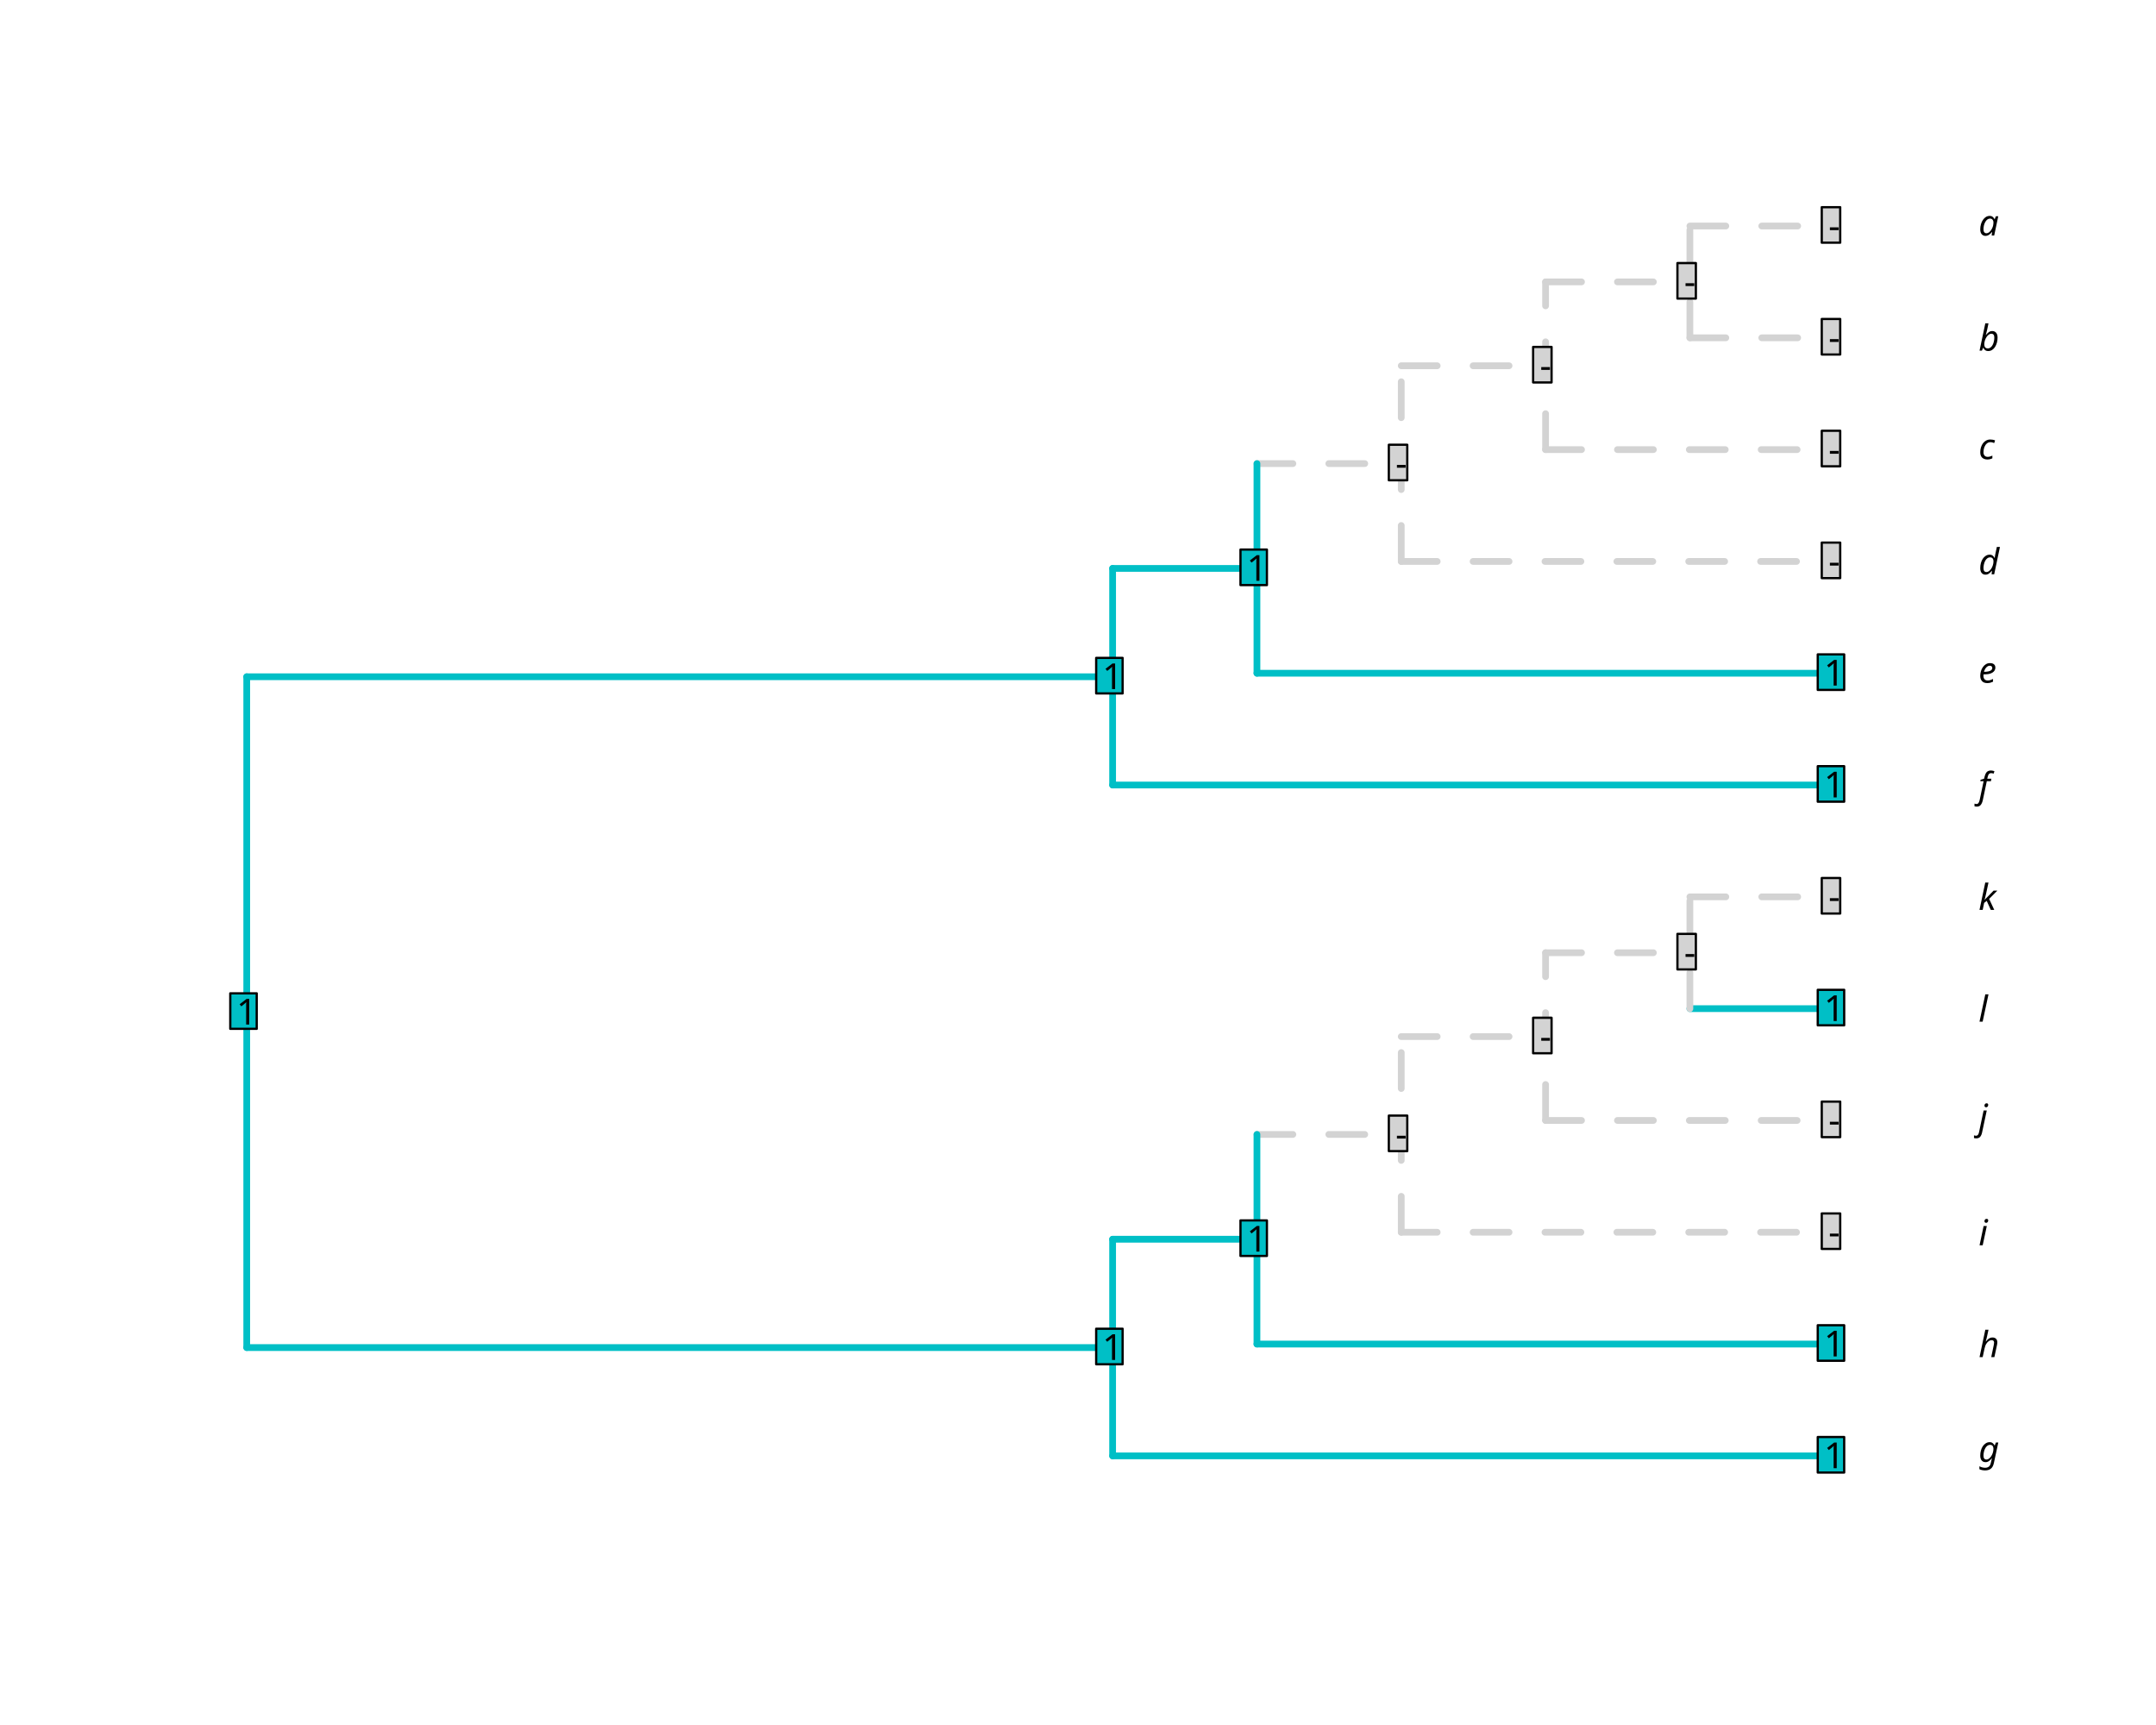
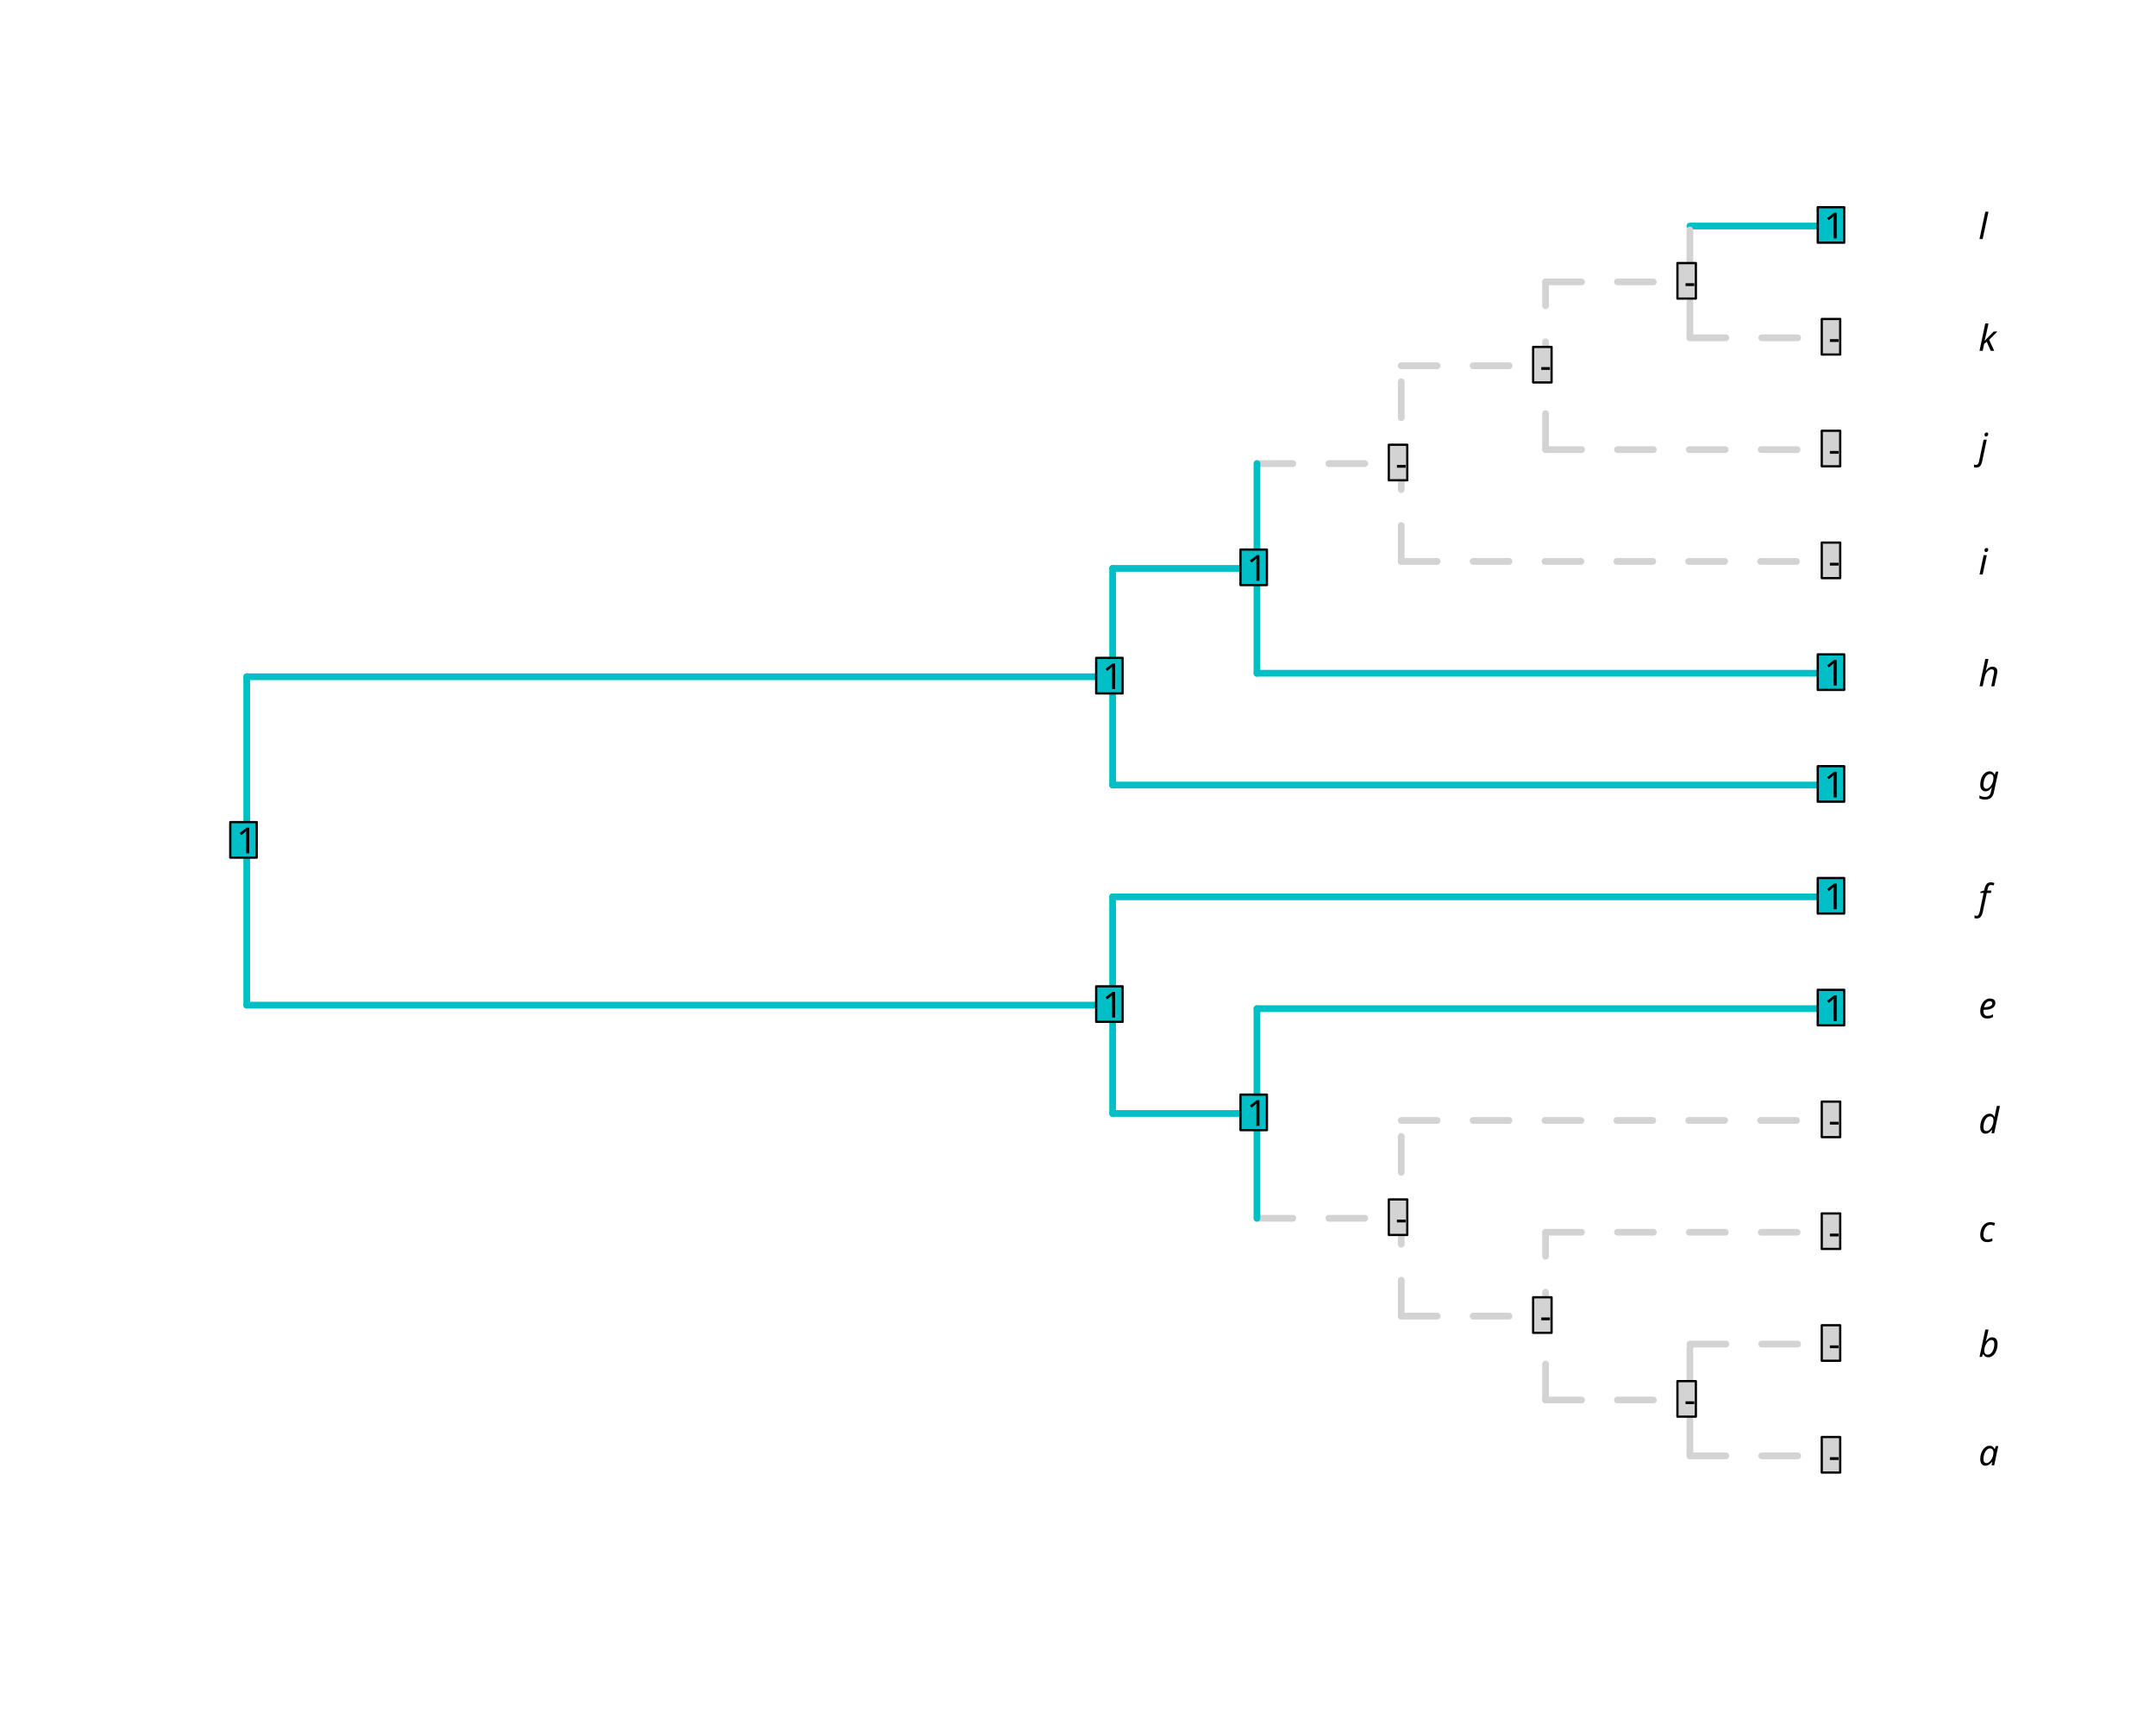
<svg xmlns="http://www.w3.org/2000/svg" class="svglite" data-engine-version="2.0" width="720.00pt" height="576.00pt" viewBox="0 0 720.00 576.00">
  <defs>
    <style type="text/css">
    .svglite line, .svglite polyline, .svglite polygon, .svglite path, .svglite rect, .svglite circle {
      fill: none;
      stroke: #000000;
      stroke-linecap: round;
      stroke-linejoin: round;
      stroke-miterlimit: 10.00;
    }
  </style>
  </defs>
  <rect width="100%" height="100%" style="stroke: none; fill: #FFFFFF;" />
  <defs>
    <clipPath id="cpMC4wMHw3MjAuMDB8MC4wMHw1NzYuMDA=">
      <rect x="0.00" y="0.00" width="720.00" height="576.00" />
    </clipPath>
  </defs>
  <g clip-path="url(#cpMC4wMHw3MjAuMDB8MC4wMHw1NzYuMDA=)">
</g>
  <defs>
    <clipPath id="cpNTkuMDR8Njg5Ljc2fDU5LjA0fDUwMi41Ng==">
      <rect x="59.04" y="59.04" width="630.72" height="443.52" />
    </clipPath>
  </defs>
  <g clip-path="url(#cpNTkuMDR8Njg5Ljc2fDU5LjA0fDUwMi41Ng==)">
-     <line x1="82.40" y1="449.97" x2="371.56" y2="449.97" style="stroke-width: 2.25; stroke: #00BFC6;" />
-     <line x1="371.56" y1="486.13" x2="612.54" y2="486.13" style="stroke-width: 2.25; stroke: #00BFC6;" />
-     <line x1="371.56" y1="413.80" x2="419.76" y2="413.80" style="stroke-width: 2.25; stroke: #00BFC6;" />
-     <line x1="419.76" y1="448.80" x2="612.54" y2="448.80" style="stroke-width: 2.25; stroke: #00BFC6;" />
-     <line x1="419.76" y1="378.80" x2="467.95" y2="378.80" style="stroke-width: 2.25; stroke: #D3D3D3; stroke-dasharray: 12.00,12.00;" />
-     <line x1="467.95" y1="411.47" x2="612.54" y2="411.47" style="stroke-width: 2.25; stroke: #D3D3D3; stroke-dasharray: 12.00,12.00;" />
-     <line x1="467.95" y1="346.13" x2="516.15" y2="346.13" style="stroke-width: 2.25; stroke: #D3D3D3; stroke-dasharray: 12.00,12.00;" />
-     <line x1="516.15" y1="374.13" x2="612.54" y2="374.13" style="stroke-width: 2.25; stroke: #D3D3D3; stroke-dasharray: 12.00,12.00;" />
-     <line x1="516.15" y1="318.13" x2="564.34" y2="318.13" style="stroke-width: 2.25; stroke: #D3D3D3; stroke-dasharray: 12.00,12.00;" />
-     <line x1="564.34" y1="336.80" x2="612.54" y2="336.80" style="stroke-width: 2.25; stroke: #00BFC6;" />
-     <line x1="564.34" y1="299.47" x2="612.54" y2="299.47" style="stroke-width: 2.25; stroke: #D3D3D3; stroke-dasharray: 12.00,12.00;" />
+     <line x1="82.40" y1="335.63" x2="371.56" y2="335.63" style="stroke-width: 2.25; stroke: #00BFC6;" />
+     <line x1="371.56" y1="371.80" x2="419.76" y2="371.80" style="stroke-width: 2.25; stroke: #00BFC6;" />
+     <line x1="419.76" y1="406.80" x2="467.95" y2="406.80" style="stroke-width: 2.25; stroke: #D3D3D3; stroke-dasharray: 12.00,12.00;" />
+     <line x1="467.95" y1="439.47" x2="516.15" y2="439.47" style="stroke-width: 2.25; stroke: #D3D3D3; stroke-dasharray: 12.00,12.00;" />
+     <line x1="516.15" y1="467.47" x2="564.34" y2="467.47" style="stroke-width: 2.25; stroke: #D3D3D3; stroke-dasharray: 12.00,12.00;" />
+     <line x1="564.34" y1="486.13" x2="612.54" y2="486.13" style="stroke-width: 2.25; stroke: #D3D3D3; stroke-dasharray: 12.00,12.00;" />
+     <line x1="564.34" y1="448.80" x2="612.54" y2="448.80" style="stroke-width: 2.25; stroke: #D3D3D3; stroke-dasharray: 12.00,12.00;" />
+     <line x1="516.15" y1="411.47" x2="612.54" y2="411.47" style="stroke-width: 2.25; stroke: #D3D3D3; stroke-dasharray: 12.00,12.00;" />
+     <line x1="467.95" y1="374.13" x2="612.54" y2="374.13" style="stroke-width: 2.25; stroke: #D3D3D3; stroke-dasharray: 12.00,12.00;" />
+     <line x1="419.76" y1="336.80" x2="612.54" y2="336.80" style="stroke-width: 2.25; stroke: #00BFC6;" />
+     <line x1="371.56" y1="299.47" x2="612.54" y2="299.47" style="stroke-width: 2.25; stroke: #00BFC6;" />
    <line x1="82.40" y1="225.97" x2="371.56" y2="225.97" style="stroke-width: 2.25; stroke: #00BFC6;" />
    <line x1="371.56" y1="262.13" x2="612.54" y2="262.13" style="stroke-width: 2.25; stroke: #00BFC6;" />
    <line x1="371.56" y1="189.80" x2="419.76" y2="189.80" style="stroke-width: 2.25; stroke: #00BFC6;" />
    <line x1="419.76" y1="224.80" x2="612.54" y2="224.80" style="stroke-width: 2.25; stroke: #00BFC6;" />
    <line x1="419.76" y1="154.80" x2="467.95" y2="154.80" style="stroke-width: 2.25; stroke: #D3D3D3; stroke-dasharray: 12.00,12.00;" />
    <line x1="467.95" y1="187.47" x2="612.54" y2="187.47" style="stroke-width: 2.25; stroke: #D3D3D3; stroke-dasharray: 12.00,12.00;" />
    <line x1="467.95" y1="122.13" x2="516.15" y2="122.13" style="stroke-width: 2.25; stroke: #D3D3D3; stroke-dasharray: 12.00,12.00;" />
    <line x1="516.15" y1="150.13" x2="612.54" y2="150.13" style="stroke-width: 2.25; stroke: #D3D3D3; stroke-dasharray: 12.00,12.00;" />
    <line x1="516.15" y1="94.13" x2="564.34" y2="94.13" style="stroke-width: 2.25; stroke: #D3D3D3; stroke-dasharray: 12.00,12.00;" />
    <line x1="564.34" y1="112.80" x2="612.54" y2="112.80" style="stroke-width: 2.25; stroke: #D3D3D3; stroke-dasharray: 12.00,12.00;" />
-     <line x1="564.34" y1="75.47" x2="612.54" y2="75.47" style="stroke-width: 2.25; stroke: #D3D3D3; stroke-dasharray: 12.00,12.00;" />
-     <line x1="82.40" y1="449.97" x2="82.40" y2="225.97" style="stroke-width: 2.25; stroke: #00BFC6;" />
+     <line x1="564.34" y1="75.47" x2="612.54" y2="75.47" style="stroke-width: 2.25; stroke: #00BFC6;" />
+     <line x1="82.40" y1="335.63" x2="82.40" y2="225.97" style="stroke-width: 2.25; stroke: #00BFC6;" />
+     <line x1="371.56" y1="371.80" x2="371.56" y2="299.47" style="stroke-width: 2.25; stroke: #00BFC6;" />
+     <line x1="419.76" y1="406.80" x2="419.76" y2="336.80" style="stroke-width: 2.25; stroke: #00BFC6;" />
+     <line x1="467.95" y1="439.47" x2="467.95" y2="374.13" style="stroke-width: 2.25; stroke: #D3D3D3; stroke-dasharray: 12.00,12.00;" />
+     <line x1="516.15" y1="467.47" x2="516.15" y2="411.47" style="stroke-width: 2.25; stroke: #D3D3D3; stroke-dasharray: 12.00,12.00;" />
+     <line x1="564.34" y1="486.13" x2="564.34" y2="448.80" style="stroke-width: 2.25; stroke: #D3D3D3; stroke-dasharray: 12.00,12.00;" />
    <line x1="371.56" y1="262.13" x2="371.56" y2="189.80" style="stroke-width: 2.25; stroke: #00BFC6;" />
    <line x1="419.76" y1="224.80" x2="419.76" y2="154.80" style="stroke-width: 2.25; stroke: #00BFC6;" />
    <line x1="467.95" y1="187.47" x2="467.95" y2="122.13" style="stroke-width: 2.25; stroke: #D3D3D3; stroke-dasharray: 12.00,12.00;" />
    <line x1="516.15" y1="150.13" x2="516.15" y2="94.13" style="stroke-width: 2.25; stroke: #D3D3D3; stroke-dasharray: 12.00,12.00;" />
    <line x1="564.34" y1="112.80" x2="564.34" y2="75.47" style="stroke-width: 2.25; stroke: #D3D3D3; stroke-dasharray: 12.00,12.00;" />
-     <line x1="371.56" y1="486.13" x2="371.56" y2="413.80" style="stroke-width: 2.25; stroke: #00BFC6;" />
-     <line x1="419.76" y1="448.80" x2="419.76" y2="378.80" style="stroke-width: 2.25; stroke: #00BFC6;" />
-     <line x1="467.95" y1="411.47" x2="467.95" y2="346.13" style="stroke-width: 2.25; stroke: #D3D3D3; stroke-dasharray: 12.00,12.00;" />
-     <line x1="516.15" y1="374.13" x2="516.15" y2="318.13" style="stroke-width: 2.25; stroke: #D3D3D3; stroke-dasharray: 12.00,12.00;" />
-     <line x1="564.34" y1="336.80" x2="564.34" y2="299.47" style="stroke-width: 2.25; stroke: #D3D3D3; stroke-dasharray: 12.00,12.00;" />
-     <text x="660.73" y="78.64" style="font-size: 12.00px; font-style: italic; font-family: sans;" textLength="6.67px" lengthAdjust="spacingAndGlyphs">a</text>
-     <text x="660.73" y="117.09" style="font-size: 12.00px; font-style: italic; font-family: sans;" textLength="6.67px" lengthAdjust="spacingAndGlyphs">b</text>
-     <text x="660.73" y="153.30" style="font-size: 12.00px; font-style: italic; font-family: sans;" textLength="6.00px" lengthAdjust="spacingAndGlyphs">c</text>
-     <text x="660.73" y="191.76" style="font-size: 12.00px; font-style: italic; font-family: sans;" textLength="6.67px" lengthAdjust="spacingAndGlyphs">d</text>
-     <text x="660.73" y="227.97" style="font-size: 12.00px; font-style: italic; font-family: sans;" textLength="6.67px" lengthAdjust="spacingAndGlyphs">e</text>
-     <text x="660.73" y="266.47" style="font-size: 12.00px; font-style: italic; font-family: sans;" textLength="3.33px" lengthAdjust="spacingAndGlyphs">f</text>
-     <text x="660.73" y="488.11" style="font-size: 12.00px; font-style: italic; font-family: sans;" textLength="6.67px" lengthAdjust="spacingAndGlyphs">g</text>
-     <text x="660.73" y="453.15" style="font-size: 12.00px; font-style: italic; font-family: sans;" textLength="6.67px" lengthAdjust="spacingAndGlyphs">h</text>
-     <text x="660.73" y="415.82" style="font-size: 12.00px; font-style: italic; font-family: sans;" textLength="2.66px" lengthAdjust="spacingAndGlyphs">i</text>
-     <text x="660.73" y="377.24" style="font-size: 12.00px; font-style: italic; font-family: sans;" textLength="2.66px" lengthAdjust="spacingAndGlyphs">j</text>
-     <text x="660.73" y="303.82" style="font-size: 12.00px; font-style: italic; font-family: sans;" textLength="6.00px" lengthAdjust="spacingAndGlyphs">k</text>
-     <text x="660.73" y="341.15" style="font-size: 12.00px; font-style: italic; font-family: sans;" textLength="2.66px" lengthAdjust="spacingAndGlyphs">l</text>
-     <rect x="608.38" y="69.18" width="6.16" height="11.86" style="stroke-width: 0.75; fill: #D3D3D3;" />
-     <rect x="608.38" y="106.51" width="6.16" height="11.86" style="stroke-width: 0.75; fill: #D3D3D3;" />
-     <rect x="608.38" y="143.84" width="6.16" height="11.86" style="stroke-width: 0.75; fill: #D3D3D3;" />
-     <rect x="608.38" y="181.18" width="6.16" height="11.86" style="stroke-width: 0.75; fill: #D3D3D3;" />
-     <rect x="607.04" y="218.51" width="8.83" height="11.86" style="stroke-width: 0.75; fill: #00BFC6;" />
-     <rect x="607.04" y="255.84" width="8.83" height="11.86" style="stroke-width: 0.75; fill: #00BFC6;" />
-     <rect x="607.04" y="479.84" width="8.83" height="11.86" style="stroke-width: 0.75; fill: #00BFC6;" />
-     <rect x="607.04" y="442.51" width="8.83" height="11.86" style="stroke-width: 0.75; fill: #00BFC6;" />
+     <text x="660.73" y="489.30" style="font-size: 12.00px; font-style: italic; font-family: sans;" textLength="6.67px" lengthAdjust="spacingAndGlyphs">a</text>
+     <text x="660.73" y="453.09" style="font-size: 12.00px; font-style: italic; font-family: sans;" textLength="6.67px" lengthAdjust="spacingAndGlyphs">b</text>
+     <text x="660.73" y="414.64" style="font-size: 12.00px; font-style: italic; font-family: sans;" textLength="6.00px" lengthAdjust="spacingAndGlyphs">c</text>
+     <text x="660.73" y="378.42" style="font-size: 12.00px; font-style: italic; font-family: sans;" textLength="6.67px" lengthAdjust="spacingAndGlyphs">d</text>
+     <text x="660.73" y="339.97" style="font-size: 12.00px; font-style: italic; font-family: sans;" textLength="6.67px" lengthAdjust="spacingAndGlyphs">e</text>
+     <text x="660.73" y="303.81" style="font-size: 12.00px; font-style: italic; font-family: sans;" textLength="3.33px" lengthAdjust="spacingAndGlyphs">f</text>
+     <text x="660.73" y="264.11" style="font-size: 12.00px; font-style: italic; font-family: sans;" textLength="6.67px" lengthAdjust="spacingAndGlyphs">g</text>
+     <text x="660.73" y="229.15" style="font-size: 12.00px; font-style: italic; font-family: sans;" textLength="6.67px" lengthAdjust="spacingAndGlyphs">h</text>
+     <text x="660.73" y="191.82" style="font-size: 12.00px; font-style: italic; font-family: sans;" textLength="2.66px" lengthAdjust="spacingAndGlyphs">i</text>
+     <text x="660.73" y="153.24" style="font-size: 12.00px; font-style: italic; font-family: sans;" textLength="2.66px" lengthAdjust="spacingAndGlyphs">j</text>
+     <text x="660.73" y="117.15" style="font-size: 12.00px; font-style: italic; font-family: sans;" textLength="6.00px" lengthAdjust="spacingAndGlyphs">k</text>
+     <text x="660.73" y="79.82" style="font-size: 12.00px; font-style: italic; font-family: sans;" textLength="2.66px" lengthAdjust="spacingAndGlyphs">l</text>
+     <rect x="608.38" y="479.84" width="6.16" height="11.86" style="stroke-width: 0.75; fill: #D3D3D3;" />
+     <rect x="608.38" y="442.51" width="6.16" height="11.86" style="stroke-width: 0.75; fill: #D3D3D3;" />
    <rect x="608.38" y="405.18" width="6.16" height="11.86" style="stroke-width: 0.75; fill: #D3D3D3;" />
    <rect x="608.38" y="367.84" width="6.16" height="11.86" style="stroke-width: 0.75; fill: #D3D3D3;" />
-     <rect x="608.38" y="293.18" width="6.16" height="11.86" style="stroke-width: 0.75; fill: #D3D3D3;" />
    <rect x="607.04" y="330.51" width="8.83" height="11.86" style="stroke-width: 0.75; fill: #00BFC6;" />
-     <rect x="76.90" y="331.68" width="8.83" height="11.86" style="stroke-width: 0.75; fill: #00BFC6;" />
+     <rect x="607.04" y="293.18" width="8.83" height="11.86" style="stroke-width: 0.75; fill: #00BFC6;" />
+     <rect x="607.04" y="255.84" width="8.83" height="11.86" style="stroke-width: 0.75; fill: #00BFC6;" />
+     <rect x="607.04" y="218.51" width="8.83" height="11.86" style="stroke-width: 0.75; fill: #00BFC6;" />
+     <rect x="608.38" y="181.18" width="6.16" height="11.86" style="stroke-width: 0.75; fill: #D3D3D3;" />
+     <rect x="608.38" y="143.84" width="6.16" height="11.86" style="stroke-width: 0.75; fill: #D3D3D3;" />
+     <rect x="608.38" y="106.51" width="6.16" height="11.86" style="stroke-width: 0.75; fill: #D3D3D3;" />
+     <rect x="607.04" y="69.18" width="8.83" height="11.86" style="stroke-width: 0.75; fill: #00BFC6;" />
+     <rect x="76.90" y="274.51" width="8.83" height="11.86" style="stroke-width: 0.75; fill: #00BFC6;" />
+     <rect x="366.07" y="329.34" width="8.83" height="11.86" style="stroke-width: 0.75; fill: #00BFC6;" />
+     <rect x="414.26" y="365.51" width="8.83" height="11.86" style="stroke-width: 0.75; fill: #00BFC6;" />
+     <rect x="463.80" y="400.51" width="6.16" height="11.86" style="stroke-width: 0.75; fill: #D3D3D3;" />
+     <rect x="511.99" y="433.18" width="6.16" height="11.86" style="stroke-width: 0.75; fill: #D3D3D3;" />
+     <rect x="560.18" y="461.18" width="6.16" height="11.86" style="stroke-width: 0.75; fill: #D3D3D3;" />
    <rect x="366.07" y="219.68" width="8.83" height="11.86" style="stroke-width: 0.75; fill: #00BFC6;" />
    <rect x="414.26" y="183.51" width="8.83" height="11.86" style="stroke-width: 0.75; fill: #00BFC6;" />
    <rect x="463.80" y="148.51" width="6.16" height="11.86" style="stroke-width: 0.75; fill: #D3D3D3;" />
    <rect x="511.99" y="115.84" width="6.16" height="11.86" style="stroke-width: 0.75; fill: #D3D3D3;" />
    <rect x="560.18" y="87.84" width="6.16" height="11.86" style="stroke-width: 0.75; fill: #D3D3D3;" />
-     <rect x="366.07" y="443.68" width="8.83" height="11.86" style="stroke-width: 0.75; fill: #00BFC6;" />
-     <rect x="414.26" y="407.51" width="8.83" height="11.86" style="stroke-width: 0.75; fill: #00BFC6;" />
-     <rect x="463.80" y="372.51" width="6.16" height="11.86" style="stroke-width: 0.75; fill: #D3D3D3;" />
-     <rect x="511.99" y="339.84" width="6.16" height="11.86" style="stroke-width: 0.75; fill: #D3D3D3;" />
-     <rect x="560.18" y="311.84" width="6.16" height="11.86" style="stroke-width: 0.75; fill: #D3D3D3;" />
-     <text x="612.54" y="79.60" text-anchor="middle" style="font-size: 12.00px; font-family: sans;" textLength="4.00px" lengthAdjust="spacingAndGlyphs">-</text>
-     <text x="612.54" y="116.93" text-anchor="middle" style="font-size: 12.00px; font-family: sans;" textLength="4.00px" lengthAdjust="spacingAndGlyphs">-</text>
-     <text x="612.54" y="154.26" text-anchor="middle" style="font-size: 12.00px; font-family: sans;" textLength="4.00px" lengthAdjust="spacingAndGlyphs">-</text>
-     <text x="612.54" y="191.60" text-anchor="middle" style="font-size: 12.00px; font-family: sans;" textLength="4.00px" lengthAdjust="spacingAndGlyphs">-</text>
-     <text x="612.54" y="228.93" text-anchor="middle" style="font-size: 12.00px; font-family: sans;" textLength="6.67px" lengthAdjust="spacingAndGlyphs">1</text>
-     <text x="612.54" y="266.26" text-anchor="middle" style="font-size: 12.00px; font-family: sans;" textLength="6.67px" lengthAdjust="spacingAndGlyphs">1</text>
-     <text x="612.54" y="490.26" text-anchor="middle" style="font-size: 12.00px; font-family: sans;" textLength="6.67px" lengthAdjust="spacingAndGlyphs">1</text>
-     <text x="612.54" y="452.93" text-anchor="middle" style="font-size: 12.00px; font-family: sans;" textLength="6.67px" lengthAdjust="spacingAndGlyphs">1</text>
+     <text x="612.54" y="490.26" text-anchor="middle" style="font-size: 12.00px; font-family: sans;" textLength="4.00px" lengthAdjust="spacingAndGlyphs">-</text>
+     <text x="612.54" y="452.93" text-anchor="middle" style="font-size: 12.00px; font-family: sans;" textLength="4.00px" lengthAdjust="spacingAndGlyphs">-</text>
    <text x="612.54" y="415.60" text-anchor="middle" style="font-size: 12.00px; font-family: sans;" textLength="4.00px" lengthAdjust="spacingAndGlyphs">-</text>
    <text x="612.54" y="378.26" text-anchor="middle" style="font-size: 12.00px; font-family: sans;" textLength="4.00px" lengthAdjust="spacingAndGlyphs">-</text>
-     <text x="612.54" y="303.60" text-anchor="middle" style="font-size: 12.00px; font-family: sans;" textLength="4.00px" lengthAdjust="spacingAndGlyphs">-</text>
    <text x="612.54" y="340.93" text-anchor="middle" style="font-size: 12.00px; font-family: sans;" textLength="6.67px" lengthAdjust="spacingAndGlyphs">1</text>
-     <text x="82.40" y="342.10" text-anchor="middle" style="font-size: 12.00px; font-family: sans;" textLength="6.67px" lengthAdjust="spacingAndGlyphs">1</text>
+     <text x="612.54" y="303.60" text-anchor="middle" style="font-size: 12.00px; font-family: sans;" textLength="6.67px" lengthAdjust="spacingAndGlyphs">1</text>
+     <text x="612.54" y="266.26" text-anchor="middle" style="font-size: 12.00px; font-family: sans;" textLength="6.67px" lengthAdjust="spacingAndGlyphs">1</text>
+     <text x="612.54" y="228.93" text-anchor="middle" style="font-size: 12.00px; font-family: sans;" textLength="6.67px" lengthAdjust="spacingAndGlyphs">1</text>
+     <text x="612.54" y="191.60" text-anchor="middle" style="font-size: 12.00px; font-family: sans;" textLength="4.00px" lengthAdjust="spacingAndGlyphs">-</text>
+     <text x="612.54" y="154.26" text-anchor="middle" style="font-size: 12.00px; font-family: sans;" textLength="4.00px" lengthAdjust="spacingAndGlyphs">-</text>
+     <text x="612.54" y="116.93" text-anchor="middle" style="font-size: 12.00px; font-family: sans;" textLength="4.00px" lengthAdjust="spacingAndGlyphs">-</text>
+     <text x="612.54" y="79.60" text-anchor="middle" style="font-size: 12.00px; font-family: sans;" textLength="6.67px" lengthAdjust="spacingAndGlyphs">1</text>
+     <text x="82.40" y="284.93" text-anchor="middle" style="font-size: 12.00px; font-family: sans;" textLength="6.67px" lengthAdjust="spacingAndGlyphs">1</text>
+     <text x="371.56" y="339.76" text-anchor="middle" style="font-size: 12.00px; font-family: sans;" textLength="6.67px" lengthAdjust="spacingAndGlyphs">1</text>
+     <text x="419.76" y="375.93" text-anchor="middle" style="font-size: 12.00px; font-family: sans;" textLength="6.67px" lengthAdjust="spacingAndGlyphs">1</text>
+     <text x="467.95" y="410.93" text-anchor="middle" style="font-size: 12.00px; font-family: sans;" textLength="4.00px" lengthAdjust="spacingAndGlyphs">-</text>
+     <text x="516.15" y="443.60" text-anchor="middle" style="font-size: 12.00px; font-family: sans;" textLength="4.00px" lengthAdjust="spacingAndGlyphs">-</text>
+     <text x="564.34" y="471.60" text-anchor="middle" style="font-size: 12.00px; font-family: sans;" textLength="4.00px" lengthAdjust="spacingAndGlyphs">-</text>
    <text x="371.56" y="230.10" text-anchor="middle" style="font-size: 12.00px; font-family: sans;" textLength="6.67px" lengthAdjust="spacingAndGlyphs">1</text>
    <text x="419.76" y="193.93" text-anchor="middle" style="font-size: 12.00px; font-family: sans;" textLength="6.67px" lengthAdjust="spacingAndGlyphs">1</text>
    <text x="467.95" y="158.93" text-anchor="middle" style="font-size: 12.00px; font-family: sans;" textLength="4.00px" lengthAdjust="spacingAndGlyphs">-</text>
    <text x="516.15" y="126.26" text-anchor="middle" style="font-size: 12.00px; font-family: sans;" textLength="4.00px" lengthAdjust="spacingAndGlyphs">-</text>
    <text x="564.34" y="98.26" text-anchor="middle" style="font-size: 12.00px; font-family: sans;" textLength="4.00px" lengthAdjust="spacingAndGlyphs">-</text>
-     <text x="371.56" y="454.10" text-anchor="middle" style="font-size: 12.00px; font-family: sans;" textLength="6.67px" lengthAdjust="spacingAndGlyphs">1</text>
-     <text x="419.76" y="417.93" text-anchor="middle" style="font-size: 12.00px; font-family: sans;" textLength="6.67px" lengthAdjust="spacingAndGlyphs">1</text>
-     <text x="467.95" y="382.93" text-anchor="middle" style="font-size: 12.00px; font-family: sans;" textLength="4.00px" lengthAdjust="spacingAndGlyphs">-</text>
-     <text x="516.15" y="350.26" text-anchor="middle" style="font-size: 12.00px; font-family: sans;" textLength="4.00px" lengthAdjust="spacingAndGlyphs">-</text>
-     <text x="564.34" y="322.26" text-anchor="middle" style="font-size: 12.00px; font-family: sans;" textLength="4.00px" lengthAdjust="spacingAndGlyphs">-</text>
  </g>
</svg>
